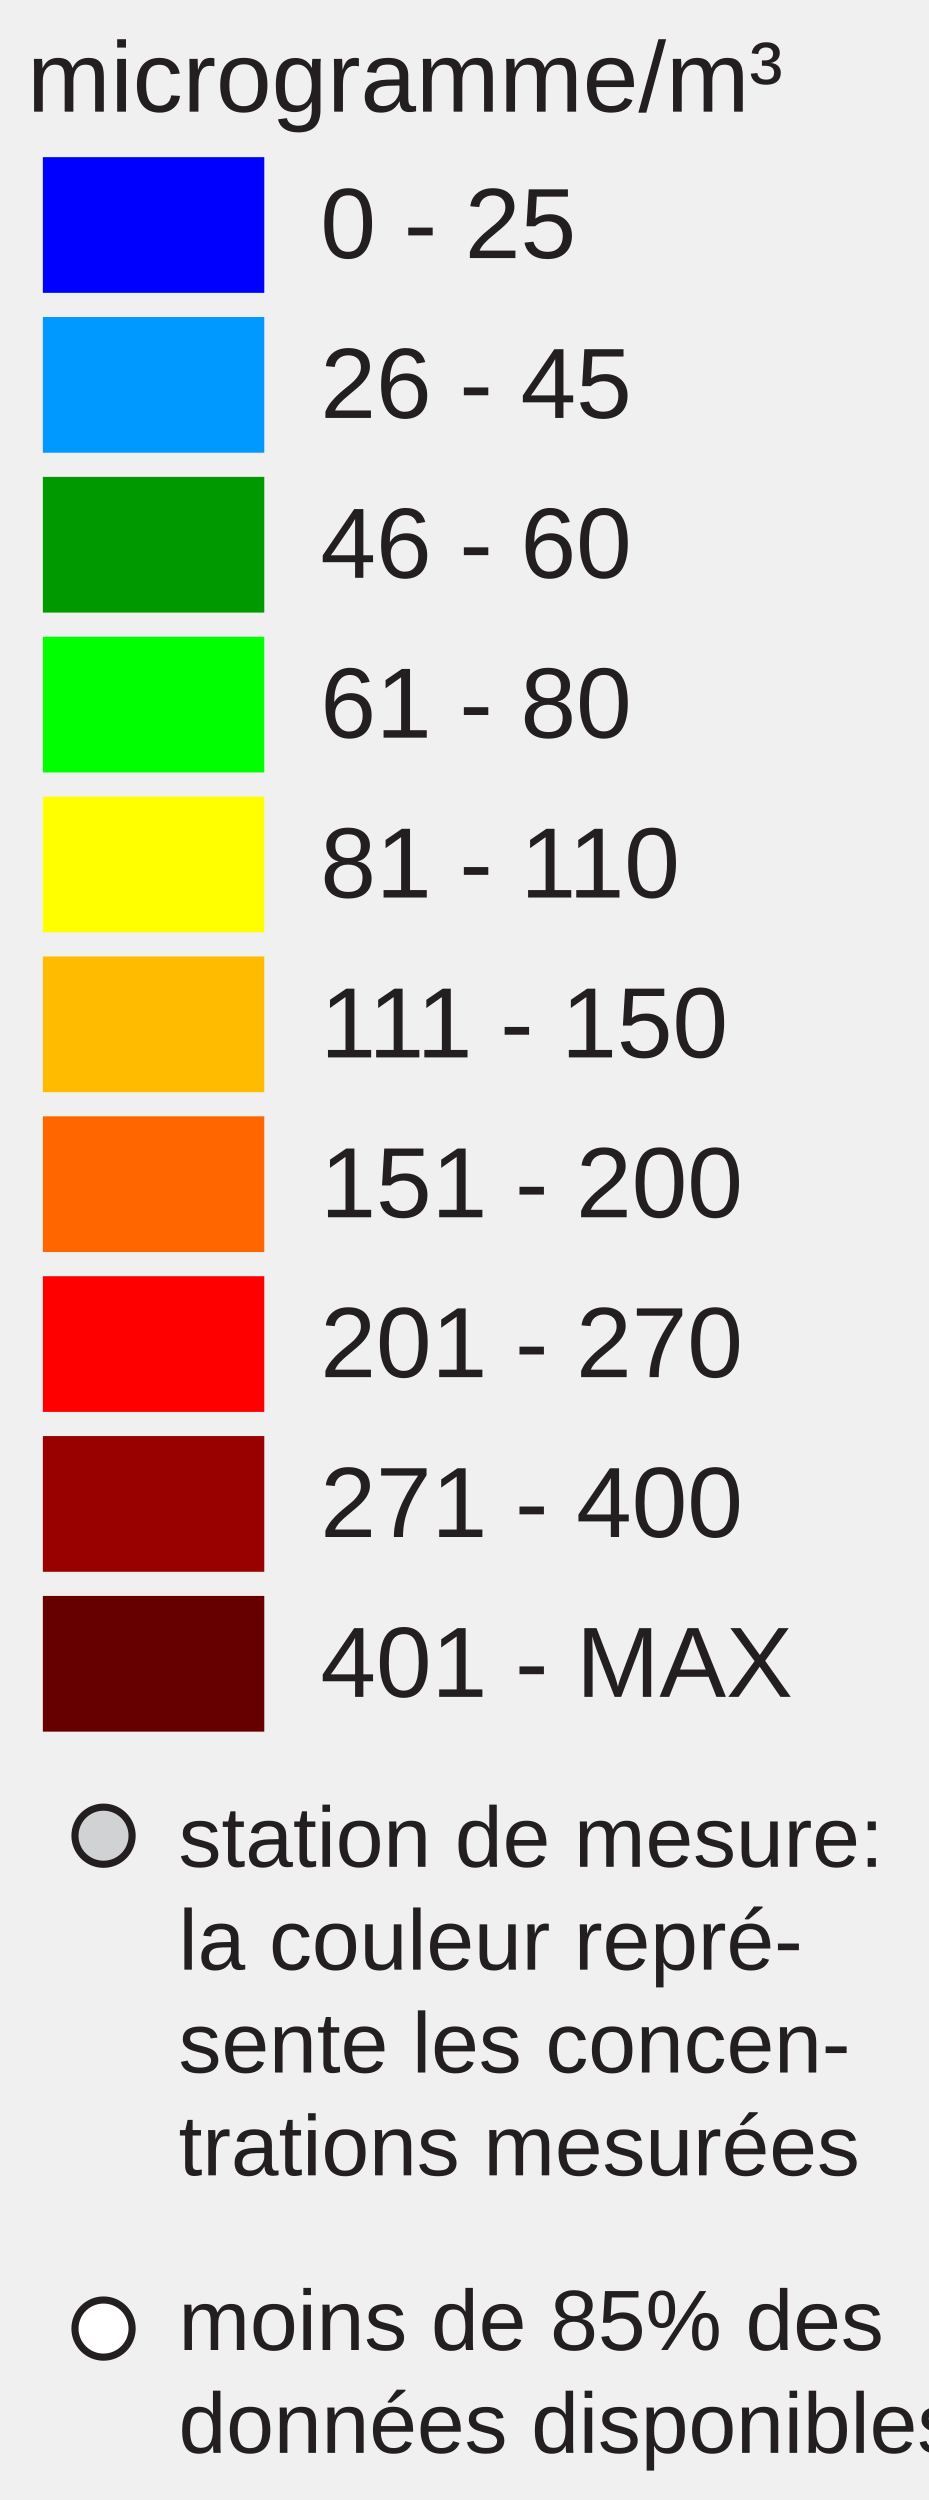
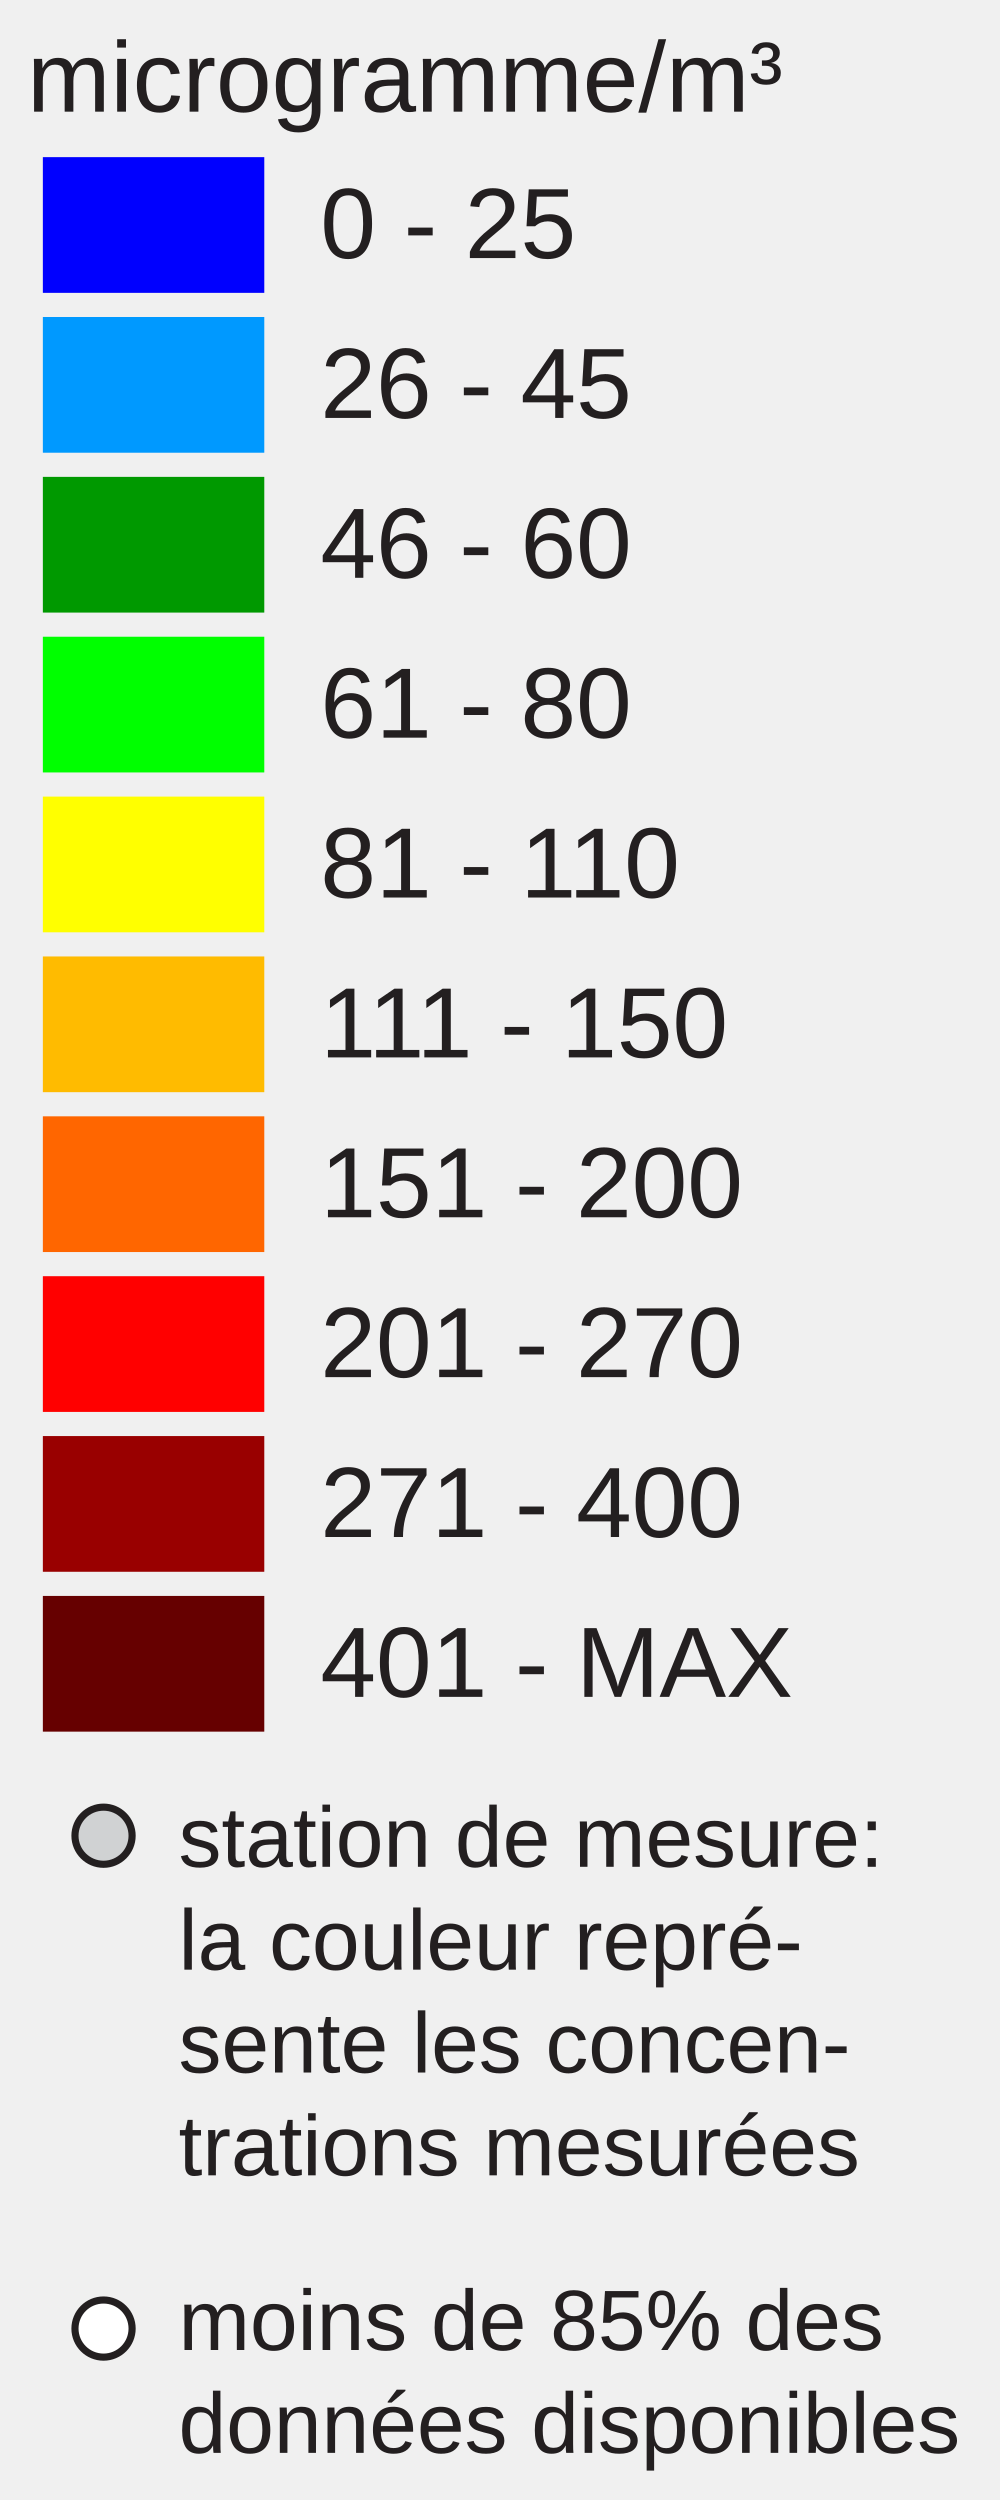
- <svg xmlns="http://www.w3.org/2000/svg" version="1.1" id="Layer_1" x="0px" y="0px" width="130px" height="350px" viewBox="0 0 130 350" enable-background="new 0 0 130 350" xml:space="preserve">
+ <svg xmlns="http://www.w3.org/2000/svg" version="1.1" id="Layer_1" x="0px" y="0px" width="140px" height="350px" viewBox="0 0 140 350" enable-background="new 0 0 140 350" xml:space="preserve">
  <rect x="6" y="22" fill="#0000FF" width="31" height="19" />
  <rect x="6" y="44.381" fill="#0099FF" width="31" height="19" />
  <rect x="6" y="66.762" fill="#009900" width="31" height="19" />
  <rect x="6" y="89.143" fill="#00FF00" width="31" height="19" />
  <rect x="6" y="111.524" fill="#FFFF00" width="31" height="19" />
  <rect x="6" y="133.905" fill="#FFBB00" width="31" height="19" />
  <rect x="6" y="156.286" fill="#FF6600" width="31" height="19" />
  <rect x="6" y="178.668" fill="#FF0000" width="31" height="19" />
  <rect x="6" y="201.049" fill="#990000" width="31" height="19" />
  <rect x="6" y="223.43" fill="#660000" width="31" height="19" />
  <text transform="matrix(1 0 0 1 44.853 36.1304)" fill="#231F20" font-family="Arial" font-size="14">0 - 25</text>
  <text transform="matrix(1 0 0 1 44.853 58.5112)" fill="#231F20" font-family="Arial" font-size="14">26 - 45</text>
  <text transform="matrix(1 0 0 1 44.853 80.8926)" fill="#231F20" font-family="Arial" font-size="14">46 - 60</text>
  <text transform="matrix(1 0 0 1 44.853 103.2734)" fill="#231F20" font-family="Arial" font-size="14">61 - 80</text>
  <text transform="matrix(1 0 0 1 44.853 125.6548)" fill="#231F20" font-family="Arial" font-size="14">81 - 110</text>
  <text transform="matrix(1 0 0 1 44.853 148.0352)" fill="#231F20" font-family="Arial" font-size="14">111 - 150</text>
  <text transform="matrix(1 0 0 1 44.853 170.417)" fill="#231F20" font-family="Arial" font-size="14">151 - 200</text>
  <text transform="matrix(1 0 0 1 44.853 192.7988)" fill="#231F20" font-family="Arial" font-size="14">201 - 270</text>
  <text transform="matrix(1 0 0 1 44.853 215.1797)" fill="#231F20" font-family="Arial" font-size="14">271 - 400</text>
  <text transform="matrix(1 0 0 1 44.853 237.5605)" fill="#231F20" font-family="Arial" font-size="14">401 - MAX</text>
  <text font-size="14" font-family="Arial" transform="translate(3.8027 15.631)" fill="#231F20">microgramme/m³</text>
  <circle fill="#D0D2D3" stroke="#231F20" stroke-miterlimit="10" cx="14.495" cy="257" r="4" />
  <circle fill="#FFFFFF" stroke="#231F20" stroke-miterlimit="10" cx="14.495" cy="326" r="4" />
  <text font-size="12" font-family="Arial" transform="translate(25 261.35)" fill="#231F20">station de mesure:</text>
  <text font-size="12" font-family="Arial" transform="translate(25 275.75)" fill="#231F20">la couleur repré-</text>
  <text font-size="12" font-family="Arial" transform="translate(25 290.15)" fill="#231F20">sente les concen-</text>
  <text font-size="12" font-family="Arial" transform="translate(25 304.55)" fill="#231F20">trations mesurées</text>
  <text font-size="12" font-family="Arial" transform="translate(25 329)" fill="#231F20">moins de 85% des</text>
  <text font-size="12" font-family="Arial" transform="translate(25 343.4)" fill="#231F20">données disponibles</text>
</svg>
